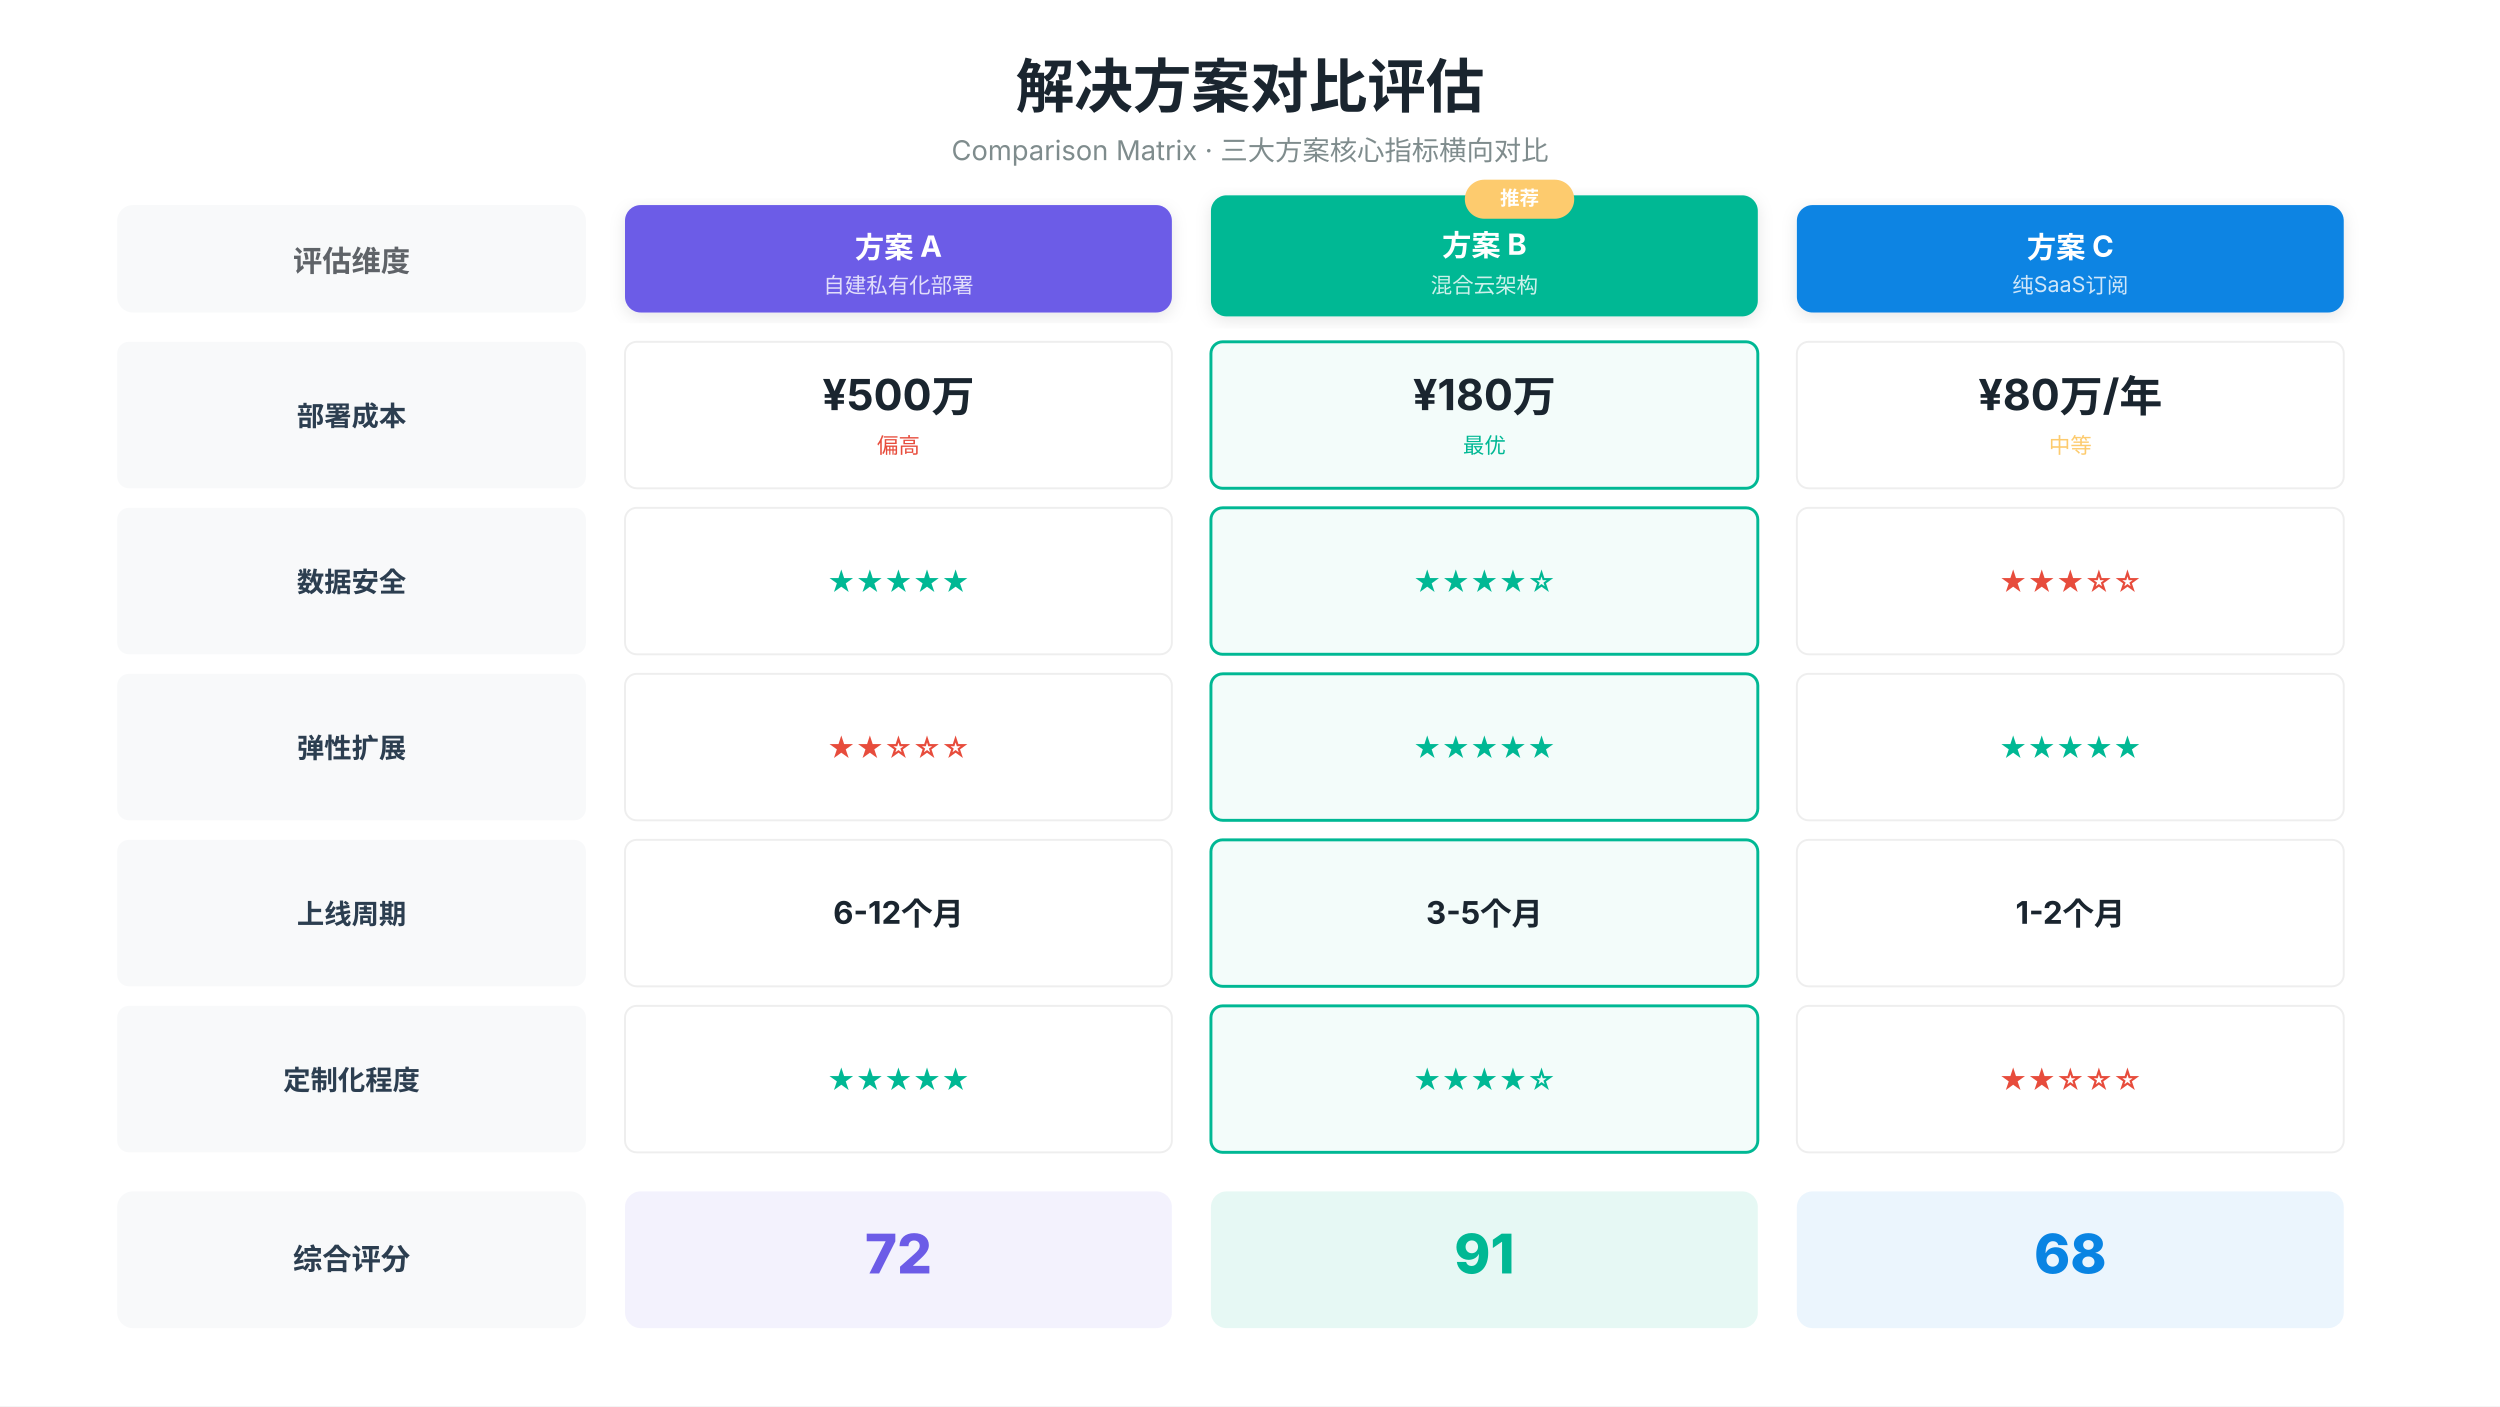
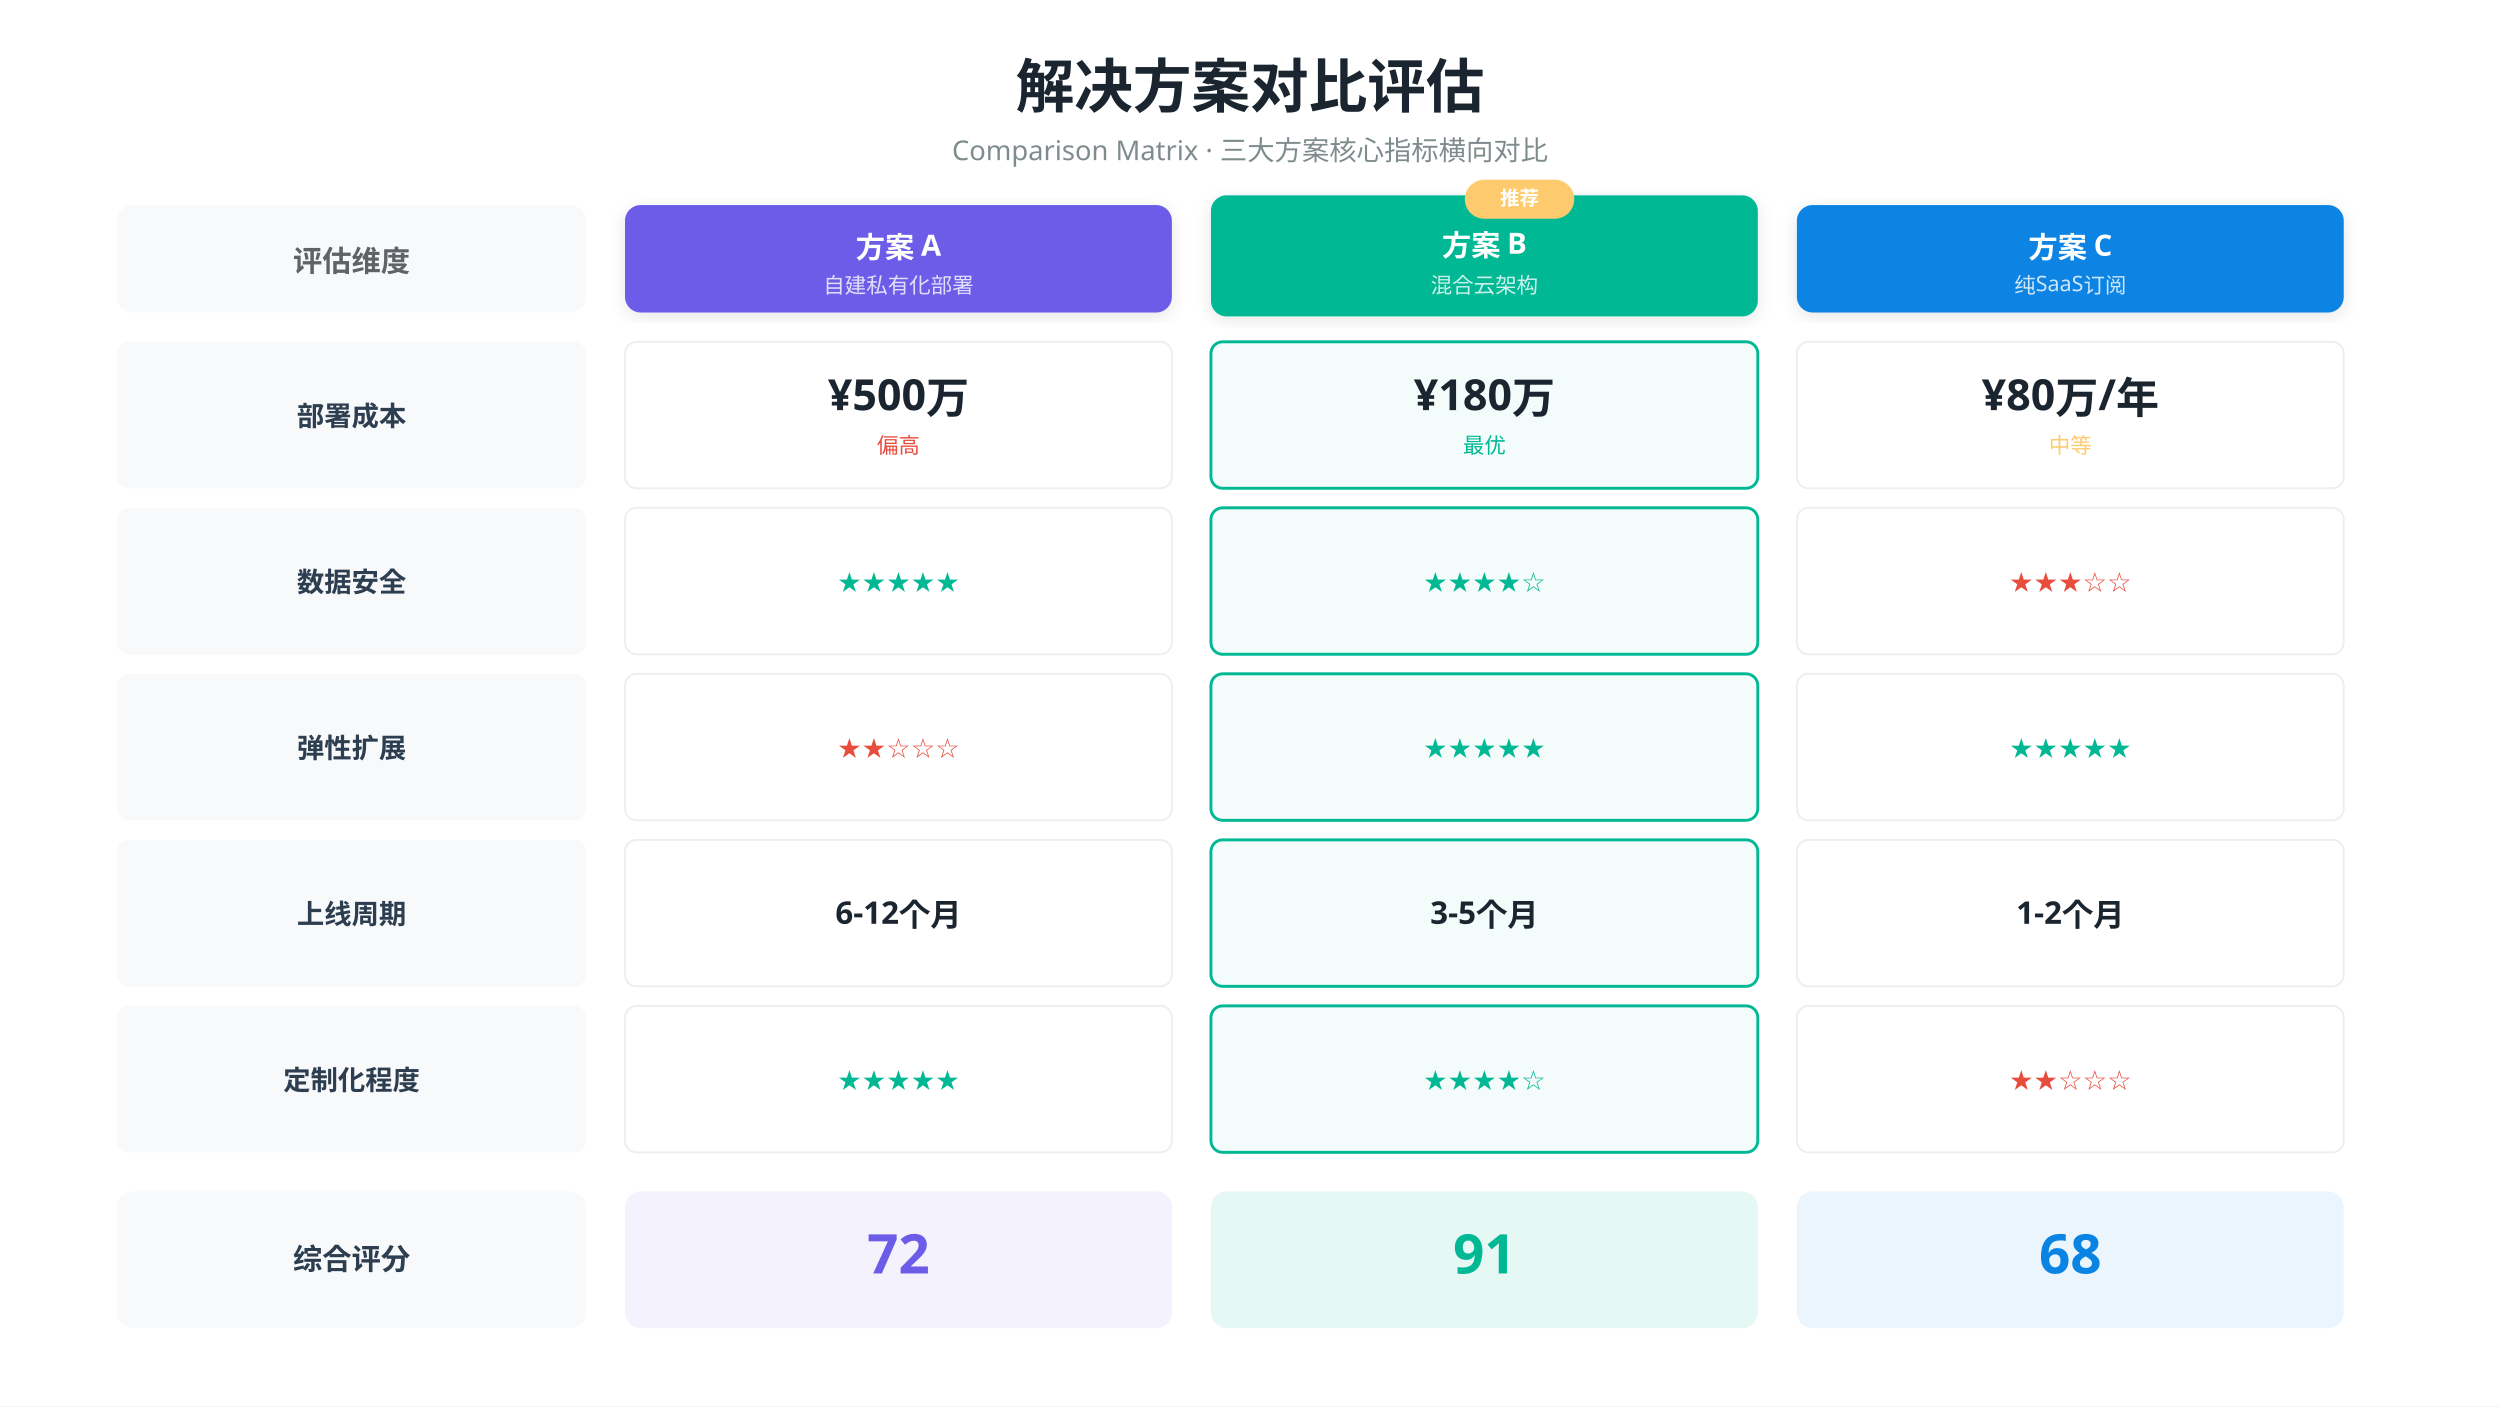
<svg xmlns="http://www.w3.org/2000/svg" viewBox="0 0 1280 720" width="1280" height="720">
  <defs>
    <filter id="cardShadow" x="-10%" y="-10%" width="120%" height="120%">
      <feGaussianBlur in="SourceAlpha" stdDeviation="4" />
      <feOffset dx="0" dy="2" result="offsetblur" />
      <feComponentTransfer>
        <feFuncA type="linear" slope="0.1" />
      </feComponentTransfer>
      <feMerge>
        <feMergeNode />
        <feMergeNode in="SourceGraphic" />
      </feMerge>
    </filter>
  </defs>
  <rect width="1280" height="720" fill="#FFFFFF" />
-   <text x="640" y="55" text-anchor="middle" font-family="-apple-system, BlinkMacSystemFont, 'Segoe UI', sans-serif" font-size="30" font-weight="700" fill="#1A252F">解决方案对比评估</text>
-   <text x="640" y="82" text-anchor="middle" font-family="-apple-system, BlinkMacSystemFont, 'Segoe UI', sans-serif" font-size="14" fill="#7F8C8D">Comparison Matrix · 三大方案核心指标横向对比</text>
+   <text x="640" y="55" text-anchor="middle" font-family="思源黑体, Source Han Sans SC" font-size="30" font-weight="700" fill="#1A252F">解决方案对比评估</text>
+   <text x="640" y="82" text-anchor="middle" font-family="思源黑体, Source Han Sans SC" font-size="14" fill="#7F8C8D">Comparison Matrix · 三大方案核心指标横向对比</text>
  <rect x="60" y="105" width="240" height="55" rx="8" fill="#F8F9FA" />
-   <text x="180" y="139" text-anchor="middle" font-family="-apple-system, BlinkMacSystemFont, 'Segoe UI', sans-serif" font-size="15" font-weight="700" fill="#5F6368">评估维度</text>
+   <text x="180" y="139" text-anchor="middle" font-family="思源黑体, Source Han Sans SC" font-size="15" font-weight="700" fill="#5F6368">评估维度</text>
  <rect x="320" y="105" width="280" height="55" rx="8" fill="#6C5CE7" filter="url(#cardShadow)" />
-   <text x="460" y="132" text-anchor="middle" font-family="-apple-system, BlinkMacSystemFont, 'Segoe UI', sans-serif" font-size="15" font-weight="700" fill="#FFFFFF">方案 A</text>
-   <text x="460" y="150" text-anchor="middle" font-family="-apple-system, BlinkMacSystemFont, 'Segoe UI', sans-serif" font-size="11" fill="#FFFFFF" fill-opacity="0.8">自建私有化部署</text>
+   <text x="460" y="132" text-anchor="middle" font-family="思源黑体, Source Han Sans SC" font-size="15" font-weight="700" fill="#FFFFFF">方案 A</text>
+   <text x="460" y="150" text-anchor="middle" font-family="思源黑体, Source Han Sans SC" font-size="11" fill="#FFFFFF" fill-opacity="0.8">自建私有化部署</text>
  <rect x="620" y="100" width="280" height="62" rx="8" fill="#00B894" filter="url(#cardShadow)" />
  <rect x="750" y="92" width="56" height="20" rx="10" fill="#FDCB6E" />
-   <text x="778" y="105" text-anchor="middle" font-family="-apple-system, BlinkMacSystemFont, 'Segoe UI', sans-serif" font-size="10" font-weight="700" fill="#FFFFFF">推荐</text>
-   <text x="760" y="131" text-anchor="middle" font-family="-apple-system, BlinkMacSystemFont, 'Segoe UI', sans-serif" font-size="15" font-weight="700" fill="#FFFFFF">方案 B</text>
-   <text x="760" y="150" text-anchor="middle" font-family="-apple-system, BlinkMacSystemFont, 'Segoe UI', sans-serif" font-size="11" fill="#FFFFFF" fill-opacity="0.8">混合云架构</text>
+   <text x="778" y="105" text-anchor="middle" font-family="思源黑体, Source Han Sans SC" font-size="10" font-weight="700" fill="#FFFFFF">推荐</text>
+   <text x="760" y="131" text-anchor="middle" font-family="思源黑体, Source Han Sans SC" font-size="15" font-weight="700" fill="#FFFFFF">方案 B</text>
+   <text x="760" y="150" text-anchor="middle" font-family="思源黑体, Source Han Sans SC" font-size="11" fill="#FFFFFF" fill-opacity="0.8">混合云架构</text>
  <rect x="920" y="105" width="280" height="55" rx="8" fill="#0984E3" filter="url(#cardShadow)" />
-   <text x="1060" y="132" text-anchor="middle" font-family="-apple-system, BlinkMacSystemFont, 'Segoe UI', sans-serif" font-size="15" font-weight="700" fill="#FFFFFF">方案 C</text>
-   <text x="1060" y="150" text-anchor="middle" font-family="-apple-system, BlinkMacSystemFont, 'Segoe UI', sans-serif" font-size="11" fill="#FFFFFF" fill-opacity="0.8">纯SaaS订阅</text>
+   <text x="1060" y="132" text-anchor="middle" font-family="思源黑体, Source Han Sans SC" font-size="15" font-weight="700" fill="#FFFFFF">方案 C</text>
+   <text x="1060" y="150" text-anchor="middle" font-family="思源黑体, Source Han Sans SC" font-size="11" fill="#FFFFFF" fill-opacity="0.8">纯SaaS订阅</text>
  <rect x="60" y="175" width="240" height="75" rx="6" fill="#F8F9FA" />
-   <text x="180" y="218" text-anchor="middle" font-family="-apple-system, BlinkMacSystemFont, 'Segoe UI', sans-serif" font-size="14" font-weight="600" fill="#2C3E50">部署成本</text>
+   <text x="180" y="218" text-anchor="middle" font-family="思源黑体, Source Han Sans SC" font-size="14" font-weight="600" fill="#2C3E50">部署成本</text>
  <rect x="320" y="175" width="280" height="75" rx="6" fill="#FFFFFF" stroke="#EEEEEE" stroke-width="1" />
-   <text x="460" y="210" text-anchor="middle" font-family="-apple-system, BlinkMacSystemFont, 'Segoe UI', sans-serif" font-size="22" font-weight="700" fill="#1A252F">¥500万</text>
-   <text x="460" y="232" text-anchor="middle" font-family="-apple-system, BlinkMacSystemFont, 'Segoe UI', sans-serif" font-size="11" fill="#E74C3C">偏高</text>
+   <text x="460" y="210" text-anchor="middle" font-family="思源黑体, Source Han Sans SC" font-size="22" font-weight="700" fill="#1A252F">¥500万</text>
+   <text x="460" y="232" text-anchor="middle" font-family="思源黑体, Source Han Sans SC" font-size="11" fill="#E74C3C">偏高</text>
  <rect x="620" y="175" width="280" height="75" rx="6" fill="#00B894" fill-opacity="0.05" stroke="#00B894" stroke-width="1.5" />
-   <text x="760" y="210" text-anchor="middle" font-family="-apple-system, BlinkMacSystemFont, 'Segoe UI', sans-serif" font-size="22" font-weight="700" fill="#1A252F">¥180万</text>
-   <text x="760" y="232" text-anchor="middle" font-family="-apple-system, BlinkMacSystemFont, 'Segoe UI', sans-serif" font-size="11" fill="#00B894">最优</text>
+   <text x="760" y="210" text-anchor="middle" font-family="思源黑体, Source Han Sans SC" font-size="22" font-weight="700" fill="#1A252F">¥180万</text>
+   <text x="760" y="232" text-anchor="middle" font-family="思源黑体, Source Han Sans SC" font-size="11" fill="#00B894">最优</text>
  <rect x="920" y="175" width="280" height="75" rx="6" fill="#FFFFFF" stroke="#EEEEEE" stroke-width="1" />
-   <text x="1060" y="210" text-anchor="middle" font-family="-apple-system, BlinkMacSystemFont, 'Segoe UI', sans-serif" font-size="22" font-weight="700" fill="#1A252F">¥80万/年</text>
-   <text x="1060" y="232" text-anchor="middle" font-family="-apple-system, BlinkMacSystemFont, 'Segoe UI', sans-serif" font-size="11" fill="#FDCB6E">中等</text>
+   <text x="1060" y="210" text-anchor="middle" font-family="思源黑体, Source Han Sans SC" font-size="22" font-weight="700" fill="#1A252F">¥80万/年</text>
+   <text x="1060" y="232" text-anchor="middle" font-family="思源黑体, Source Han Sans SC" font-size="11" fill="#FDCB6E">中等</text>
  <rect x="60" y="260" width="240" height="75" rx="6" fill="#F8F9FA" />
-   <text x="180" y="303" text-anchor="middle" font-family="-apple-system, BlinkMacSystemFont, 'Segoe UI', sans-serif" font-size="14" font-weight="600" fill="#2C3E50">数据安全</text>
+   <text x="180" y="303" text-anchor="middle" font-family="思源黑体, Source Han Sans SC" font-size="14" font-weight="600" fill="#2C3E50">数据安全</text>
  <rect x="320" y="260" width="280" height="75" rx="6" fill="#FFFFFF" stroke="#EEEEEE" stroke-width="1" />
-   <text x="460" y="303" text-anchor="middle" font-family="-apple-system, BlinkMacSystemFont, 'Segoe UI', sans-serif" font-size="14" font-weight="600" fill="#00B894">★★★★★</text>
+   <text x="460" y="303" text-anchor="middle" font-family="思源黑体, Source Han Sans SC" font-size="14" font-weight="600" fill="#00B894">★★★★★</text>
  <rect x="620" y="260" width="280" height="75" rx="6" fill="#00B894" fill-opacity="0.05" stroke="#00B894" stroke-width="1.5" />
-   <text x="760" y="303" text-anchor="middle" font-family="-apple-system, BlinkMacSystemFont, 'Segoe UI', sans-serif" font-size="14" font-weight="600" fill="#00B894">★★★★☆</text>
+   <text x="760" y="303" text-anchor="middle" font-family="思源黑体, Source Han Sans SC" font-size="14" font-weight="600" fill="#00B894">★★★★☆</text>
  <rect x="920" y="260" width="280" height="75" rx="6" fill="#FFFFFF" stroke="#EEEEEE" stroke-width="1" />
-   <text x="1060" y="303" text-anchor="middle" font-family="-apple-system, BlinkMacSystemFont, 'Segoe UI', sans-serif" font-size="14" font-weight="600" fill="#E74C3C">★★★☆☆</text>
+   <text x="1060" y="303" text-anchor="middle" font-family="思源黑体, Source Han Sans SC" font-size="14" font-weight="600" fill="#E74C3C">★★★☆☆</text>
  <rect x="60" y="345" width="240" height="75" rx="6" fill="#F8F9FA" />
-   <text x="180" y="388" text-anchor="middle" font-family="-apple-system, BlinkMacSystemFont, 'Segoe UI', sans-serif" font-size="14" font-weight="600" fill="#2C3E50">弹性扩展</text>
+   <text x="180" y="388" text-anchor="middle" font-family="思源黑体, Source Han Sans SC" font-size="14" font-weight="600" fill="#2C3E50">弹性扩展</text>
  <rect x="320" y="345" width="280" height="75" rx="6" fill="#FFFFFF" stroke="#EEEEEE" stroke-width="1" />
-   <text x="460" y="388" text-anchor="middle" font-family="-apple-system, BlinkMacSystemFont, 'Segoe UI', sans-serif" font-size="14" font-weight="600" fill="#E74C3C">★★☆☆☆</text>
+   <text x="460" y="388" text-anchor="middle" font-family="思源黑体, Source Han Sans SC" font-size="14" font-weight="600" fill="#E74C3C">★★☆☆☆</text>
  <rect x="620" y="345" width="280" height="75" rx="6" fill="#00B894" fill-opacity="0.05" stroke="#00B894" stroke-width="1.5" />
-   <text x="760" y="388" text-anchor="middle" font-family="-apple-system, BlinkMacSystemFont, 'Segoe UI', sans-serif" font-size="14" font-weight="600" fill="#00B894">★★★★★</text>
+   <text x="760" y="388" text-anchor="middle" font-family="思源黑体, Source Han Sans SC" font-size="14" font-weight="600" fill="#00B894">★★★★★</text>
  <rect x="920" y="345" width="280" height="75" rx="6" fill="#FFFFFF" stroke="#EEEEEE" stroke-width="1" />
-   <text x="1060" y="388" text-anchor="middle" font-family="-apple-system, BlinkMacSystemFont, 'Segoe UI', sans-serif" font-size="14" font-weight="600" fill="#00B894">★★★★★</text>
+   <text x="1060" y="388" text-anchor="middle" font-family="思源黑体, Source Han Sans SC" font-size="14" font-weight="600" fill="#00B894">★★★★★</text>
  <rect x="60" y="430" width="240" height="75" rx="6" fill="#F8F9FA" />
-   <text x="180" y="473" text-anchor="middle" font-family="-apple-system, BlinkMacSystemFont, 'Segoe UI', sans-serif" font-size="14" font-weight="600" fill="#2C3E50">上线周期</text>
+   <text x="180" y="473" text-anchor="middle" font-family="思源黑体, Source Han Sans SC" font-size="14" font-weight="600" fill="#2C3E50">上线周期</text>
  <rect x="320" y="430" width="280" height="75" rx="6" fill="#FFFFFF" stroke="#EEEEEE" stroke-width="1" />
-   <text x="460" y="473" text-anchor="middle" font-family="-apple-system, BlinkMacSystemFont, 'Segoe UI', sans-serif" font-size="16" font-weight="700" fill="#1A252F">6-12个月</text>
+   <text x="460" y="473" text-anchor="middle" font-family="思源黑体, Source Han Sans SC" font-size="16" font-weight="700" fill="#1A252F">6-12个月</text>
  <rect x="620" y="430" width="280" height="75" rx="6" fill="#00B894" fill-opacity="0.05" stroke="#00B894" stroke-width="1.5" />
-   <text x="760" y="473" text-anchor="middle" font-family="-apple-system, BlinkMacSystemFont, 'Segoe UI', sans-serif" font-size="16" font-weight="700" fill="#1A252F">3-5个月</text>
+   <text x="760" y="473" text-anchor="middle" font-family="思源黑体, Source Han Sans SC" font-size="16" font-weight="700" fill="#1A252F">3-5个月</text>
  <rect x="920" y="430" width="280" height="75" rx="6" fill="#FFFFFF" stroke="#EEEEEE" stroke-width="1" />
-   <text x="1060" y="473" text-anchor="middle" font-family="-apple-system, BlinkMacSystemFont, 'Segoe UI', sans-serif" font-size="16" font-weight="700" fill="#1A252F">1-2个月</text>
+   <text x="1060" y="473" text-anchor="middle" font-family="思源黑体, Source Han Sans SC" font-size="16" font-weight="700" fill="#1A252F">1-2个月</text>
  <rect x="60" y="515" width="240" height="75" rx="6" fill="#F8F9FA" />
-   <text x="180" y="558" text-anchor="middle" font-family="-apple-system, BlinkMacSystemFont, 'Segoe UI', sans-serif" font-size="14" font-weight="600" fill="#2C3E50">定制化程度</text>
+   <text x="180" y="558" text-anchor="middle" font-family="思源黑体, Source Han Sans SC" font-size="14" font-weight="600" fill="#2C3E50">定制化程度</text>
  <rect x="320" y="515" width="280" height="75" rx="6" fill="#FFFFFF" stroke="#EEEEEE" stroke-width="1" />
-   <text x="460" y="558" text-anchor="middle" font-family="-apple-system, BlinkMacSystemFont, 'Segoe UI', sans-serif" font-size="14" font-weight="600" fill="#00B894">★★★★★</text>
+   <text x="460" y="558" text-anchor="middle" font-family="思源黑体, Source Han Sans SC" font-size="14" font-weight="600" fill="#00B894">★★★★★</text>
  <rect x="620" y="515" width="280" height="75" rx="6" fill="#00B894" fill-opacity="0.05" stroke="#00B894" stroke-width="1.5" />
-   <text x="760" y="558" text-anchor="middle" font-family="-apple-system, BlinkMacSystemFont, 'Segoe UI', sans-serif" font-size="14" font-weight="600" fill="#00B894">★★★★☆</text>
+   <text x="760" y="558" text-anchor="middle" font-family="思源黑体, Source Han Sans SC" font-size="14" font-weight="600" fill="#00B894">★★★★☆</text>
  <rect x="920" y="515" width="280" height="75" rx="6" fill="#FFFFFF" stroke="#EEEEEE" stroke-width="1" />
-   <text x="1060" y="558" text-anchor="middle" font-family="-apple-system, BlinkMacSystemFont, 'Segoe UI', sans-serif" font-size="14" font-weight="600" fill="#E74C3C">★★☆☆☆</text>
+   <text x="1060" y="558" text-anchor="middle" font-family="思源黑体, Source Han Sans SC" font-size="14" font-weight="600" fill="#E74C3C">★★☆☆☆</text>
  <rect x="60" y="610" width="240" height="70" rx="8" fill="#F8F9FA" />
-   <text x="180" y="650" text-anchor="middle" font-family="-apple-system, BlinkMacSystemFont, 'Segoe UI', sans-serif" font-size="15" font-weight="700" fill="#2C3E50">综合评分</text>
+   <text x="180" y="650" text-anchor="middle" font-family="思源黑体, Source Han Sans SC" font-size="15" font-weight="700" fill="#2C3E50">综合评分</text>
  <rect x="320" y="610" width="280" height="70" rx="8" fill="#6C5CE7" fill-opacity="0.08" />
-   <text x="460" y="652" text-anchor="middle" font-family="-apple-system, BlinkMacSystemFont, 'Segoe UI', sans-serif" font-size="28" font-weight="800" fill="#6C5CE7">72</text>
+   <text x="460" y="652" text-anchor="middle" font-family="思源黑体, Source Han Sans SC" font-size="28" font-weight="800" fill="#6C5CE7">72</text>
  <rect x="620" y="610" width="280" height="70" rx="8" fill="#00B894" fill-opacity="0.1" />
-   <text x="760" y="652" text-anchor="middle" font-family="-apple-system, BlinkMacSystemFont, 'Segoe UI', sans-serif" font-size="28" font-weight="800" fill="#00B894">91</text>
+   <text x="760" y="652" text-anchor="middle" font-family="思源黑体, Source Han Sans SC" font-size="28" font-weight="800" fill="#00B894">91</text>
  <rect x="920" y="610" width="280" height="70" rx="8" fill="#0984E3" fill-opacity="0.08" />
-   <text x="1060" y="652" text-anchor="middle" font-family="-apple-system, BlinkMacSystemFont, 'Segoe UI', sans-serif" font-size="28" font-weight="800" fill="#0984E3">68</text>
+   <text x="1060" y="652" text-anchor="middle" font-family="思源黑体, Source Han Sans SC" font-size="28" font-weight="800" fill="#0984E3">68</text>
</svg>
